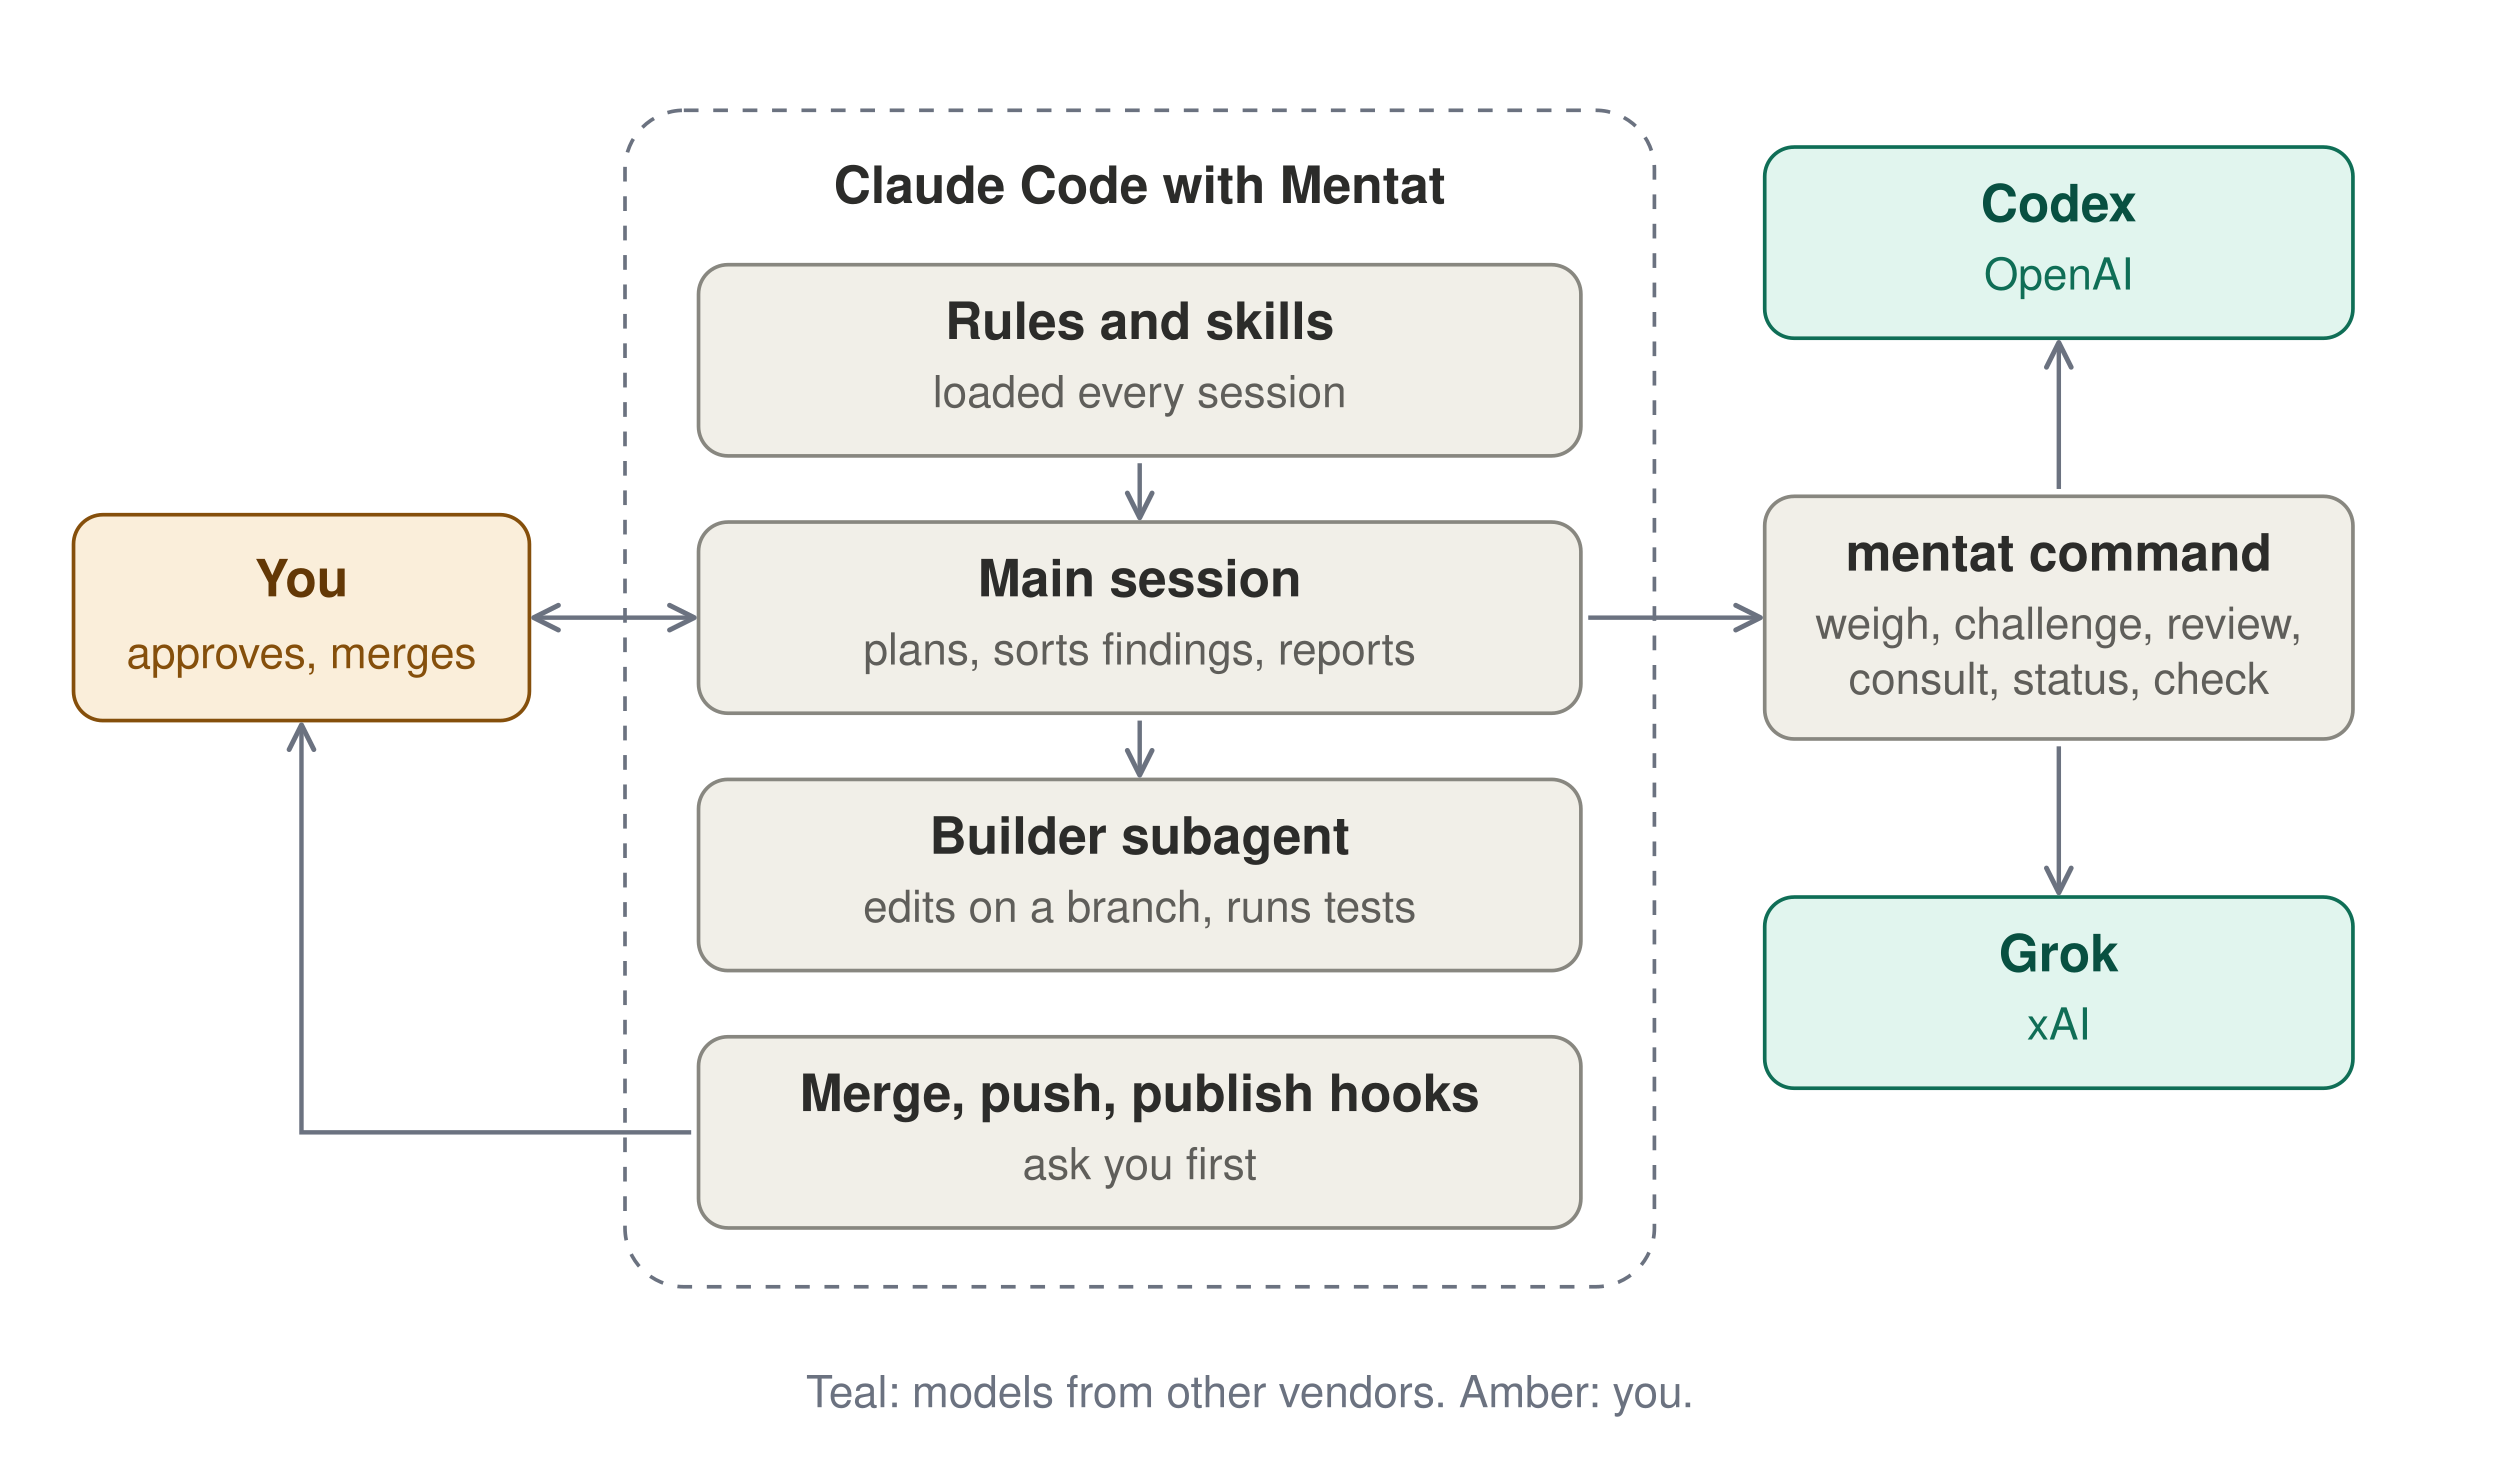
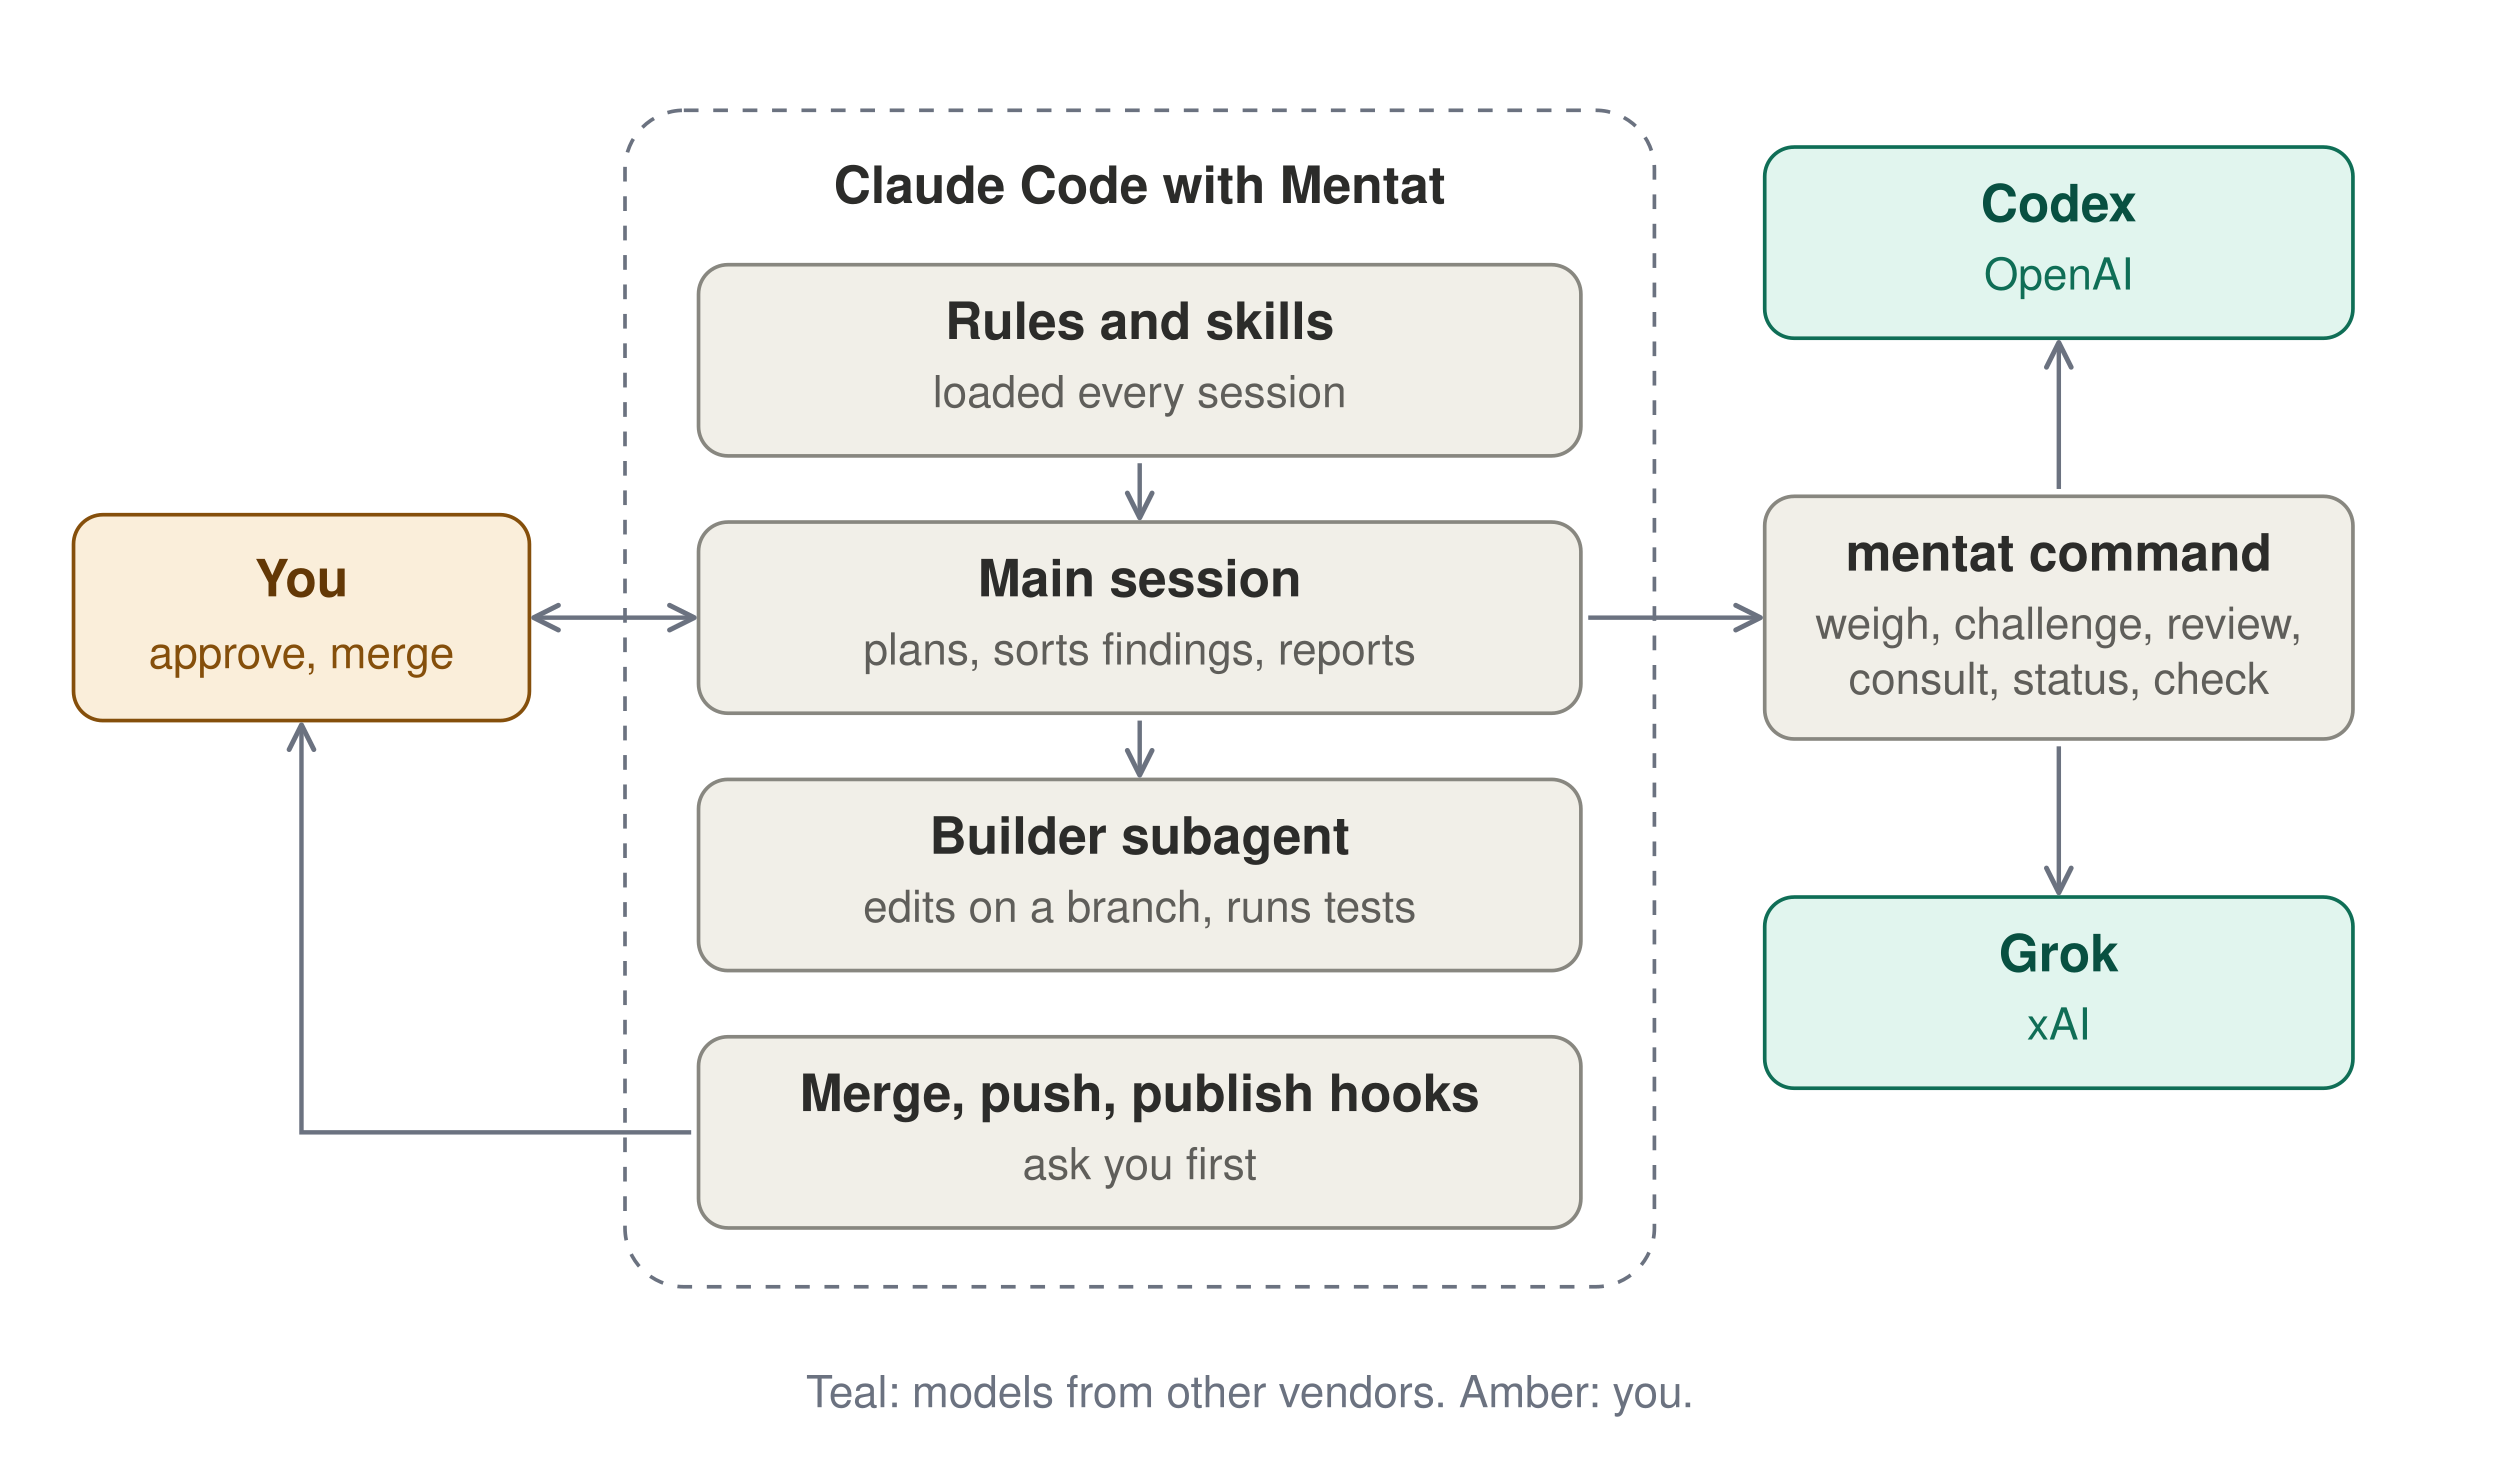
- <svg xmlns="http://www.w3.org/2000/svg" viewBox="0 0 680 400" width="680" height="400" role="img" aria-label="Inside Claude Code: rules and skills loaded every session, the main session, a builder subagent, and merge, push and publish hooks that ask the maintainer first. The mentat command has weigh, challenge, review, consult, status and check, and runs Codex (OpenAI) and Grok (xAI).">
+ <svg xmlns="http://www.w3.org/2000/svg" viewBox="0 0 680 400" width="680" height="400" role="img" aria-label="Inside Claude Code: rules and skills loaded every session, the main session, a builder subagent, and merge, push and publish hooks that ask you first. The mentat command has weigh, challenge, review, consult, status and check, and runs Codex (OpenAI) and Grok (xAI).">
  <style>
    .gb { fill: #F1EFE8; stroke: #888780; stroke-width: 1; }
    .gt { fill: #2C2C2A; }
    .gs { fill: #5F5E5A; }
    .tb { fill: #E1F5EE; stroke: #0F6E56; stroke-width: 1; }
    .tt { fill: #085041; }
    .ts { fill: #0F6E56; }
    .ab { fill: #FAEEDA; stroke: #854F0B; stroke-width: 1; }
    .at { fill: #633806; }
    .as { fill: #854F0B; }
    .l { stroke: #6b7280; stroke-width: 1.2; fill: none; }
    .lt { fill: #6b7280; }
    .dash { stroke: #6b7280; stroke-width: 1; fill: none; stroke-dasharray: 4 4; }
    .mk { stroke: #6b7280; }
    @media (prefers-color-scheme: dark) {
      .gb { fill: #2C2C2A; stroke: #888780; }
      .gt { fill: #F1EFE8; }
      .gs { fill: #B4B2A9; }
      .tb { fill: #085041; stroke: #5DCAA5; }
      .tt { fill: #E1F5EE; }
      .ts { fill: #9FE1CB; }
      .ab { fill: #633806; stroke: #FAC775; }
      .at { fill: #FAEEDA; }
      .as { fill: #FAC775; }
      .l { stroke: #9ca3af; }
      .lt { fill: #9ca3af; }
      .dash { stroke: #9ca3af; }
      .mk { stroke: #9ca3af; }
    }
  </style>
  <defs>
    <marker id="a" viewBox="0 0 10 10" refX="8" refY="5" markerWidth="7" markerHeight="7" orient="auto-start-reverse">
      <path class="mk" d="M 1 1 L 9 5 L 1 9" fill="none" stroke-width="1.6" stroke-linecap="round" stroke-linejoin="round" />
    </marker>
  </defs>
  <g font-family="ui-sans-serif, system-ui, -apple-system, 'Segoe UI', Helvetica, Arial, sans-serif" text-anchor="middle" dominant-baseline="central">
    <rect class="dash" x="170" y="30" width="280" height="320" rx="16" />
    <text class="gt" x="310" y="52" font-size="14" font-weight="600">Claude Code with Mentat</text>
    <rect class="gb" x="190" y="72" width="240" height="52" rx="8" />
    <text class="gt" x="310" y="89" font-size="14" font-weight="600">Rules and skills</text>
    <text class="gs" x="310" y="108" font-size="12" font-weight="400">loaded every session</text>
    <rect class="gb" x="190" y="142" width="240" height="52" rx="8" />
    <text class="gt" x="310" y="159" font-size="14" font-weight="600">Main session</text>
    <text class="gs" x="310" y="178" font-size="12" font-weight="400">plans, sorts findings, reports</text>
    <rect class="gb" x="190" y="212" width="240" height="52" rx="8" />
    <text class="gt" x="310" y="229" font-size="14" font-weight="600">Builder subagent</text>
    <text class="gs" x="310" y="248" font-size="12" font-weight="400">edits on a branch, runs tests</text>
    <rect class="gb" x="190" y="282" width="240" height="52" rx="8" />
    <text class="gt" x="310" y="299" font-size="14" font-weight="600">Merge, push, publish hooks</text>
    <text class="gs" x="310" y="318" font-size="12" font-weight="400">ask you first</text>
    <path class="l" d="M 310 126 L 310 140" marker-end="url(#a)" />
    <path class="l" d="M 310 196 L 310 210" marker-end="url(#a)" />
    <rect class="ab" x="20" y="140" width="124" height="56" rx="8" />
    <text class="at" x="82" y="159" font-size="14" font-weight="600">You</text>
-     <text class="as" x="82" y="179" font-size="12" font-weight="400">approves, merges</text>
+     <text class="as" x="82" y="179" font-size="12" font-weight="400">approve, merge</text>
    <path class="l" d="M 146 168 L 188 168" marker-start="url(#a)" marker-end="url(#a)" />
    <path class="l" d="M 188 308 L 82 308 L 82 198" marker-end="url(#a)" />
    <rect class="gb" x="480" y="135" width="160" height="66" rx="8" />
    <text class="gt" x="560" y="152" font-size="14" font-weight="600">mentat command</text>
    <text class="gs" x="560" y="171" font-size="12" font-weight="400">weigh, challenge, review,</text>
    <text class="gs" x="560" y="186" font-size="12" font-weight="400">consult, status, check</text>
    <path class="l" d="M 432 168 L 478 168" marker-end="url(#a)" />
    <rect class="tb" x="480" y="40" width="160" height="52" rx="8" />
    <text class="tt" x="560" y="57" font-size="14" font-weight="600">Codex</text>
    <text class="ts" x="560" y="76" font-size="12" font-weight="400">OpenAI</text>
    <rect class="tb" x="480" y="244" width="160" height="52" rx="8" />
    <text class="tt" x="560" y="261" font-size="14" font-weight="600">Grok</text>
    <text class="ts" x="560" y="280" font-size="12" font-weight="400">xAI</text>
    <path class="l" d="M 560 133 L 560 94" marker-end="url(#a)" />
    <path class="l" d="M 560 203 L 560 242" marker-end="url(#a)" />
    <text class="lt" x="340" y="380" font-size="12" font-weight="400">Teal: models from other vendors. Amber: you.</text>
  </g>
</svg>
